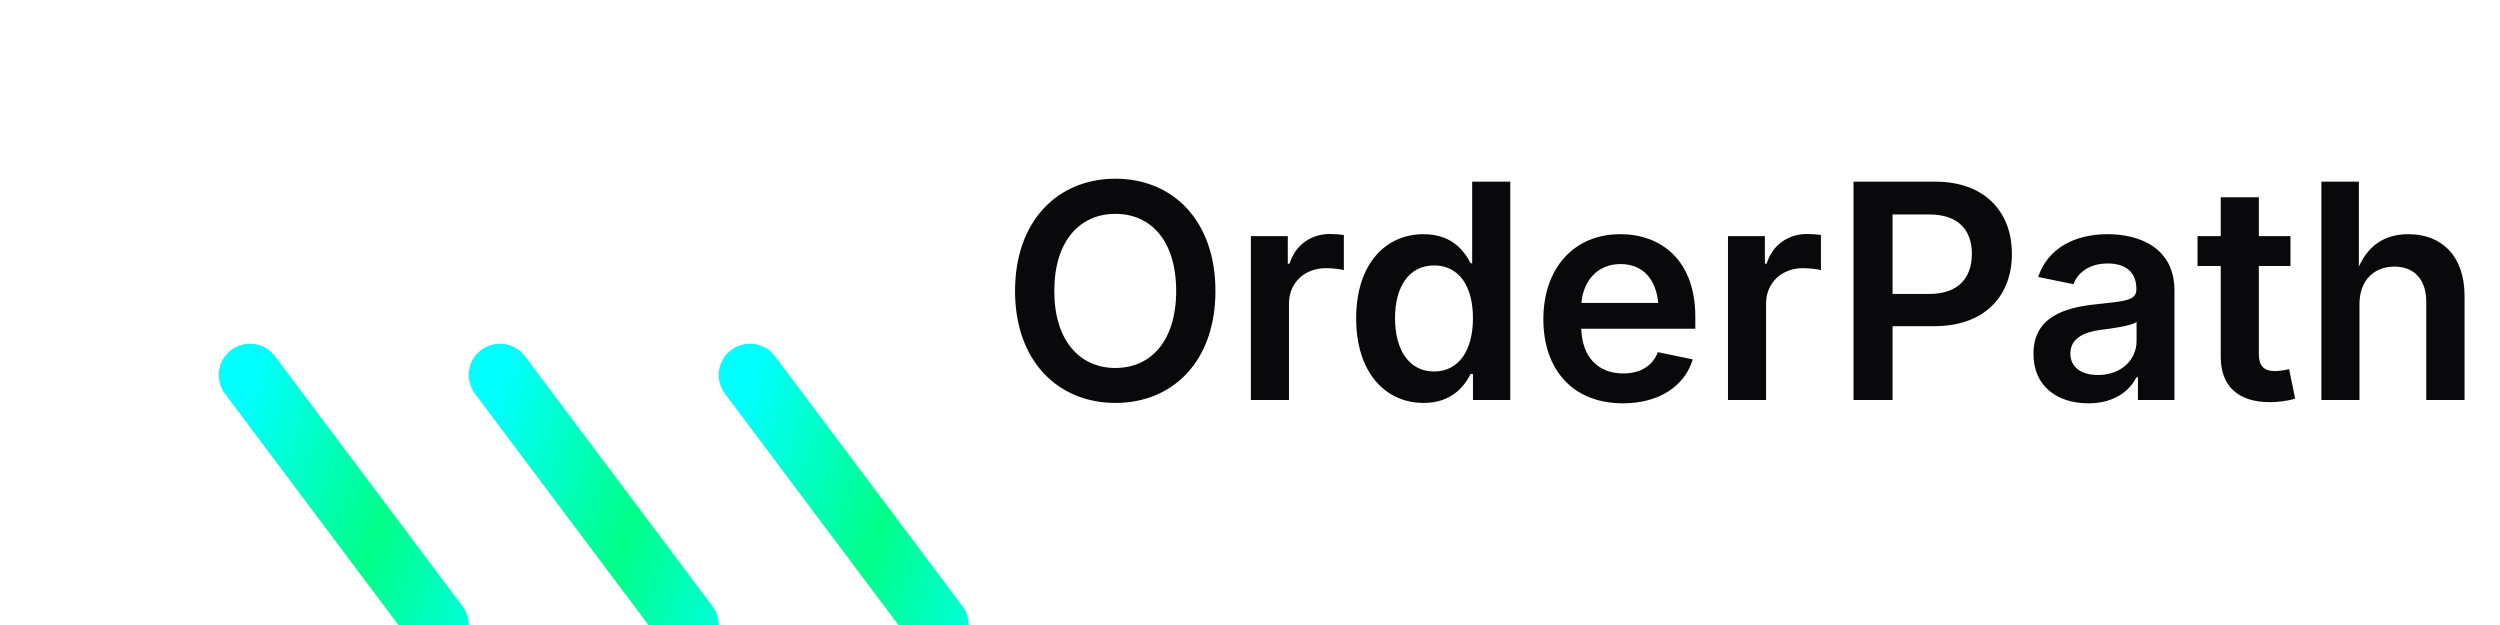
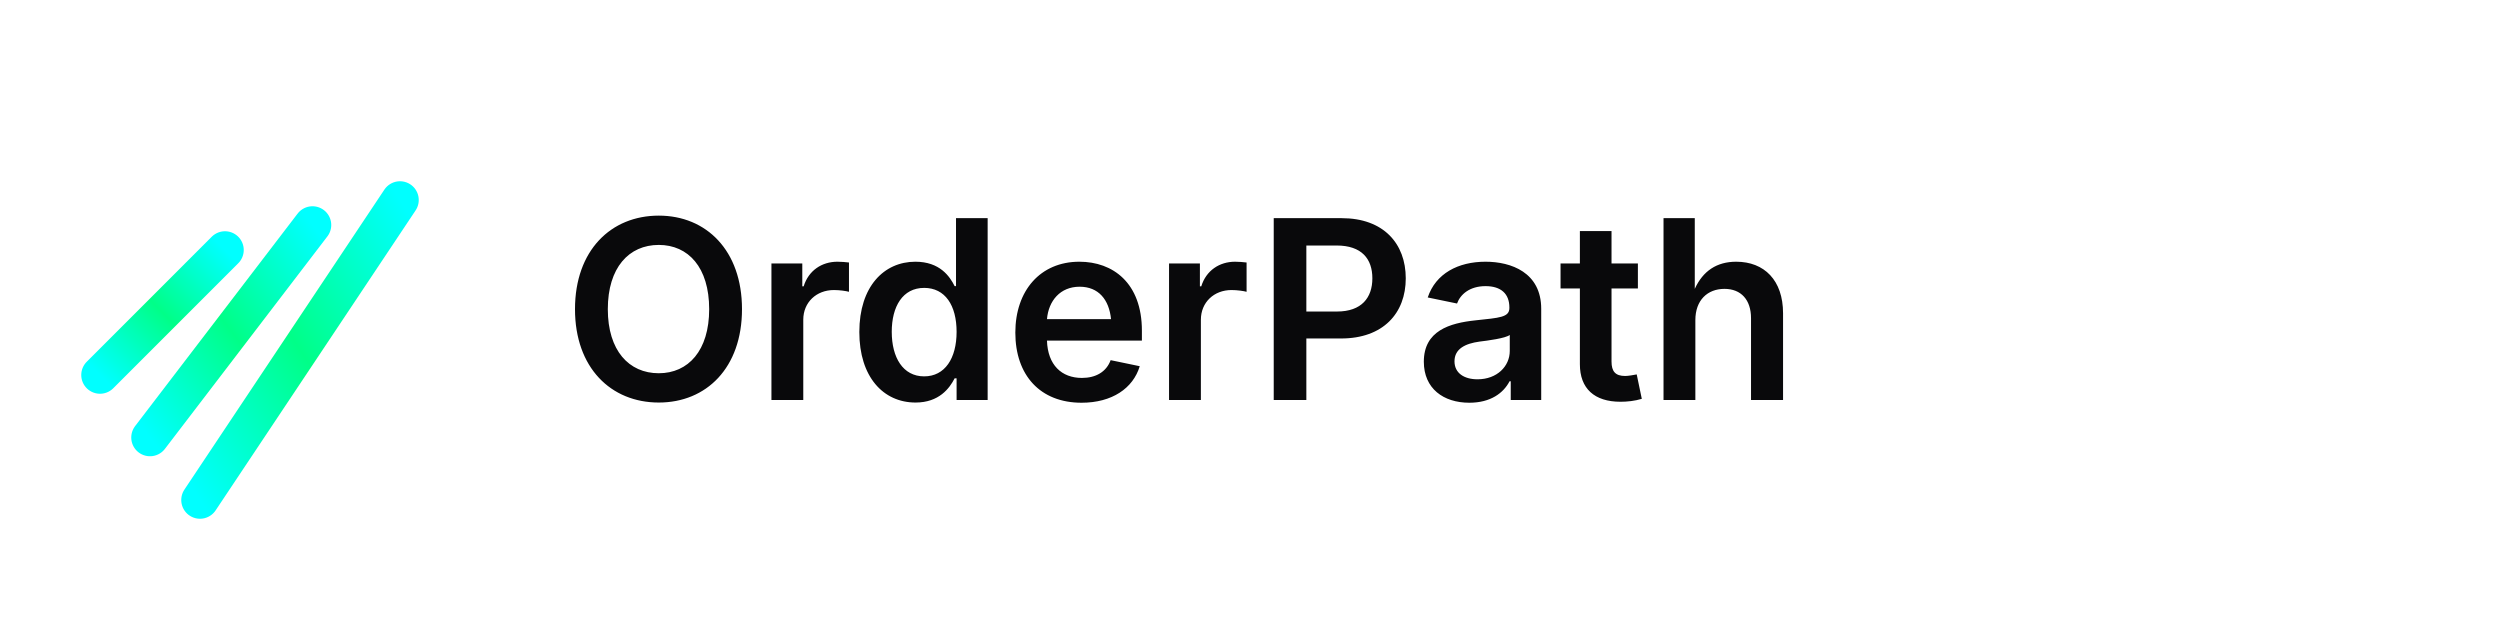
- <svg xmlns="http://www.w3.org/2000/svg" viewBox="0 0 200 50" fill="none" style="width: 100%; height: auto;">
+ <svg xmlns="http://www.w3.org/2000/svg" viewBox="0 0 200 50" fill="none">
  <defs>
-     <linearGradient id="pathGradient" x1="0%" y1="0%" x2="100%" y2="100%">
+     <linearGradient id="pathGradient" x1="0%" y1="100%" x2="100%" y2="0%">
      <stop offset="0%" stop-color="#00ffff" />
      <stop offset="50%" stop-color="#00ff88" />
      <stop offset="100%" stop-color="#00ffff" />
    </linearGradient>
  </defs>
-   <g transform="scale(2)">
-     <path d="M 10 15 L 17.5 25 L 10 35" fill="none" stroke="url(#pathGradient)" stroke-width="2.5" stroke-linecap="round" stroke-linejoin="round" />
-     <path d="M 20 15 L 27.5 25 L 20 35" fill="none" stroke="url(#pathGradient)" stroke-width="2.5" stroke-linecap="round" stroke-linejoin="round" />
-     <path d="M 30 15 L 37.5 25 L 30 35" fill="none" stroke="url(#pathGradient)" stroke-width="2.5" stroke-linecap="round" stroke-linejoin="round" />
+   <g>
+     <path d="M 8 30 L 18 20" fill="none" stroke="url(#pathGradient)" stroke-width="3" stroke-linecap="round" stroke-linejoin="round" />
+     <path d="M 12 35 L 25 18" fill="none" stroke="url(#pathGradient)" stroke-width="3" stroke-linecap="round" stroke-linejoin="round" />
+     <path d="M 16 40 L 32 16" fill="none" stroke="url(#pathGradient)" stroke-width="3" stroke-linecap="round" stroke-linejoin="round" />
  </g>
-   <text x="80" y="32" font-family="system-ui, -apple-system, sans-serif" font-size="24" font-weight="600" fill="#09090B">OrderPath</text>
+   <text x="45" y="32" font-family="system-ui, -apple-system, sans-serif" font-size="20" font-weight="600" fill="#09090B">OrderPath</text>
</svg>
